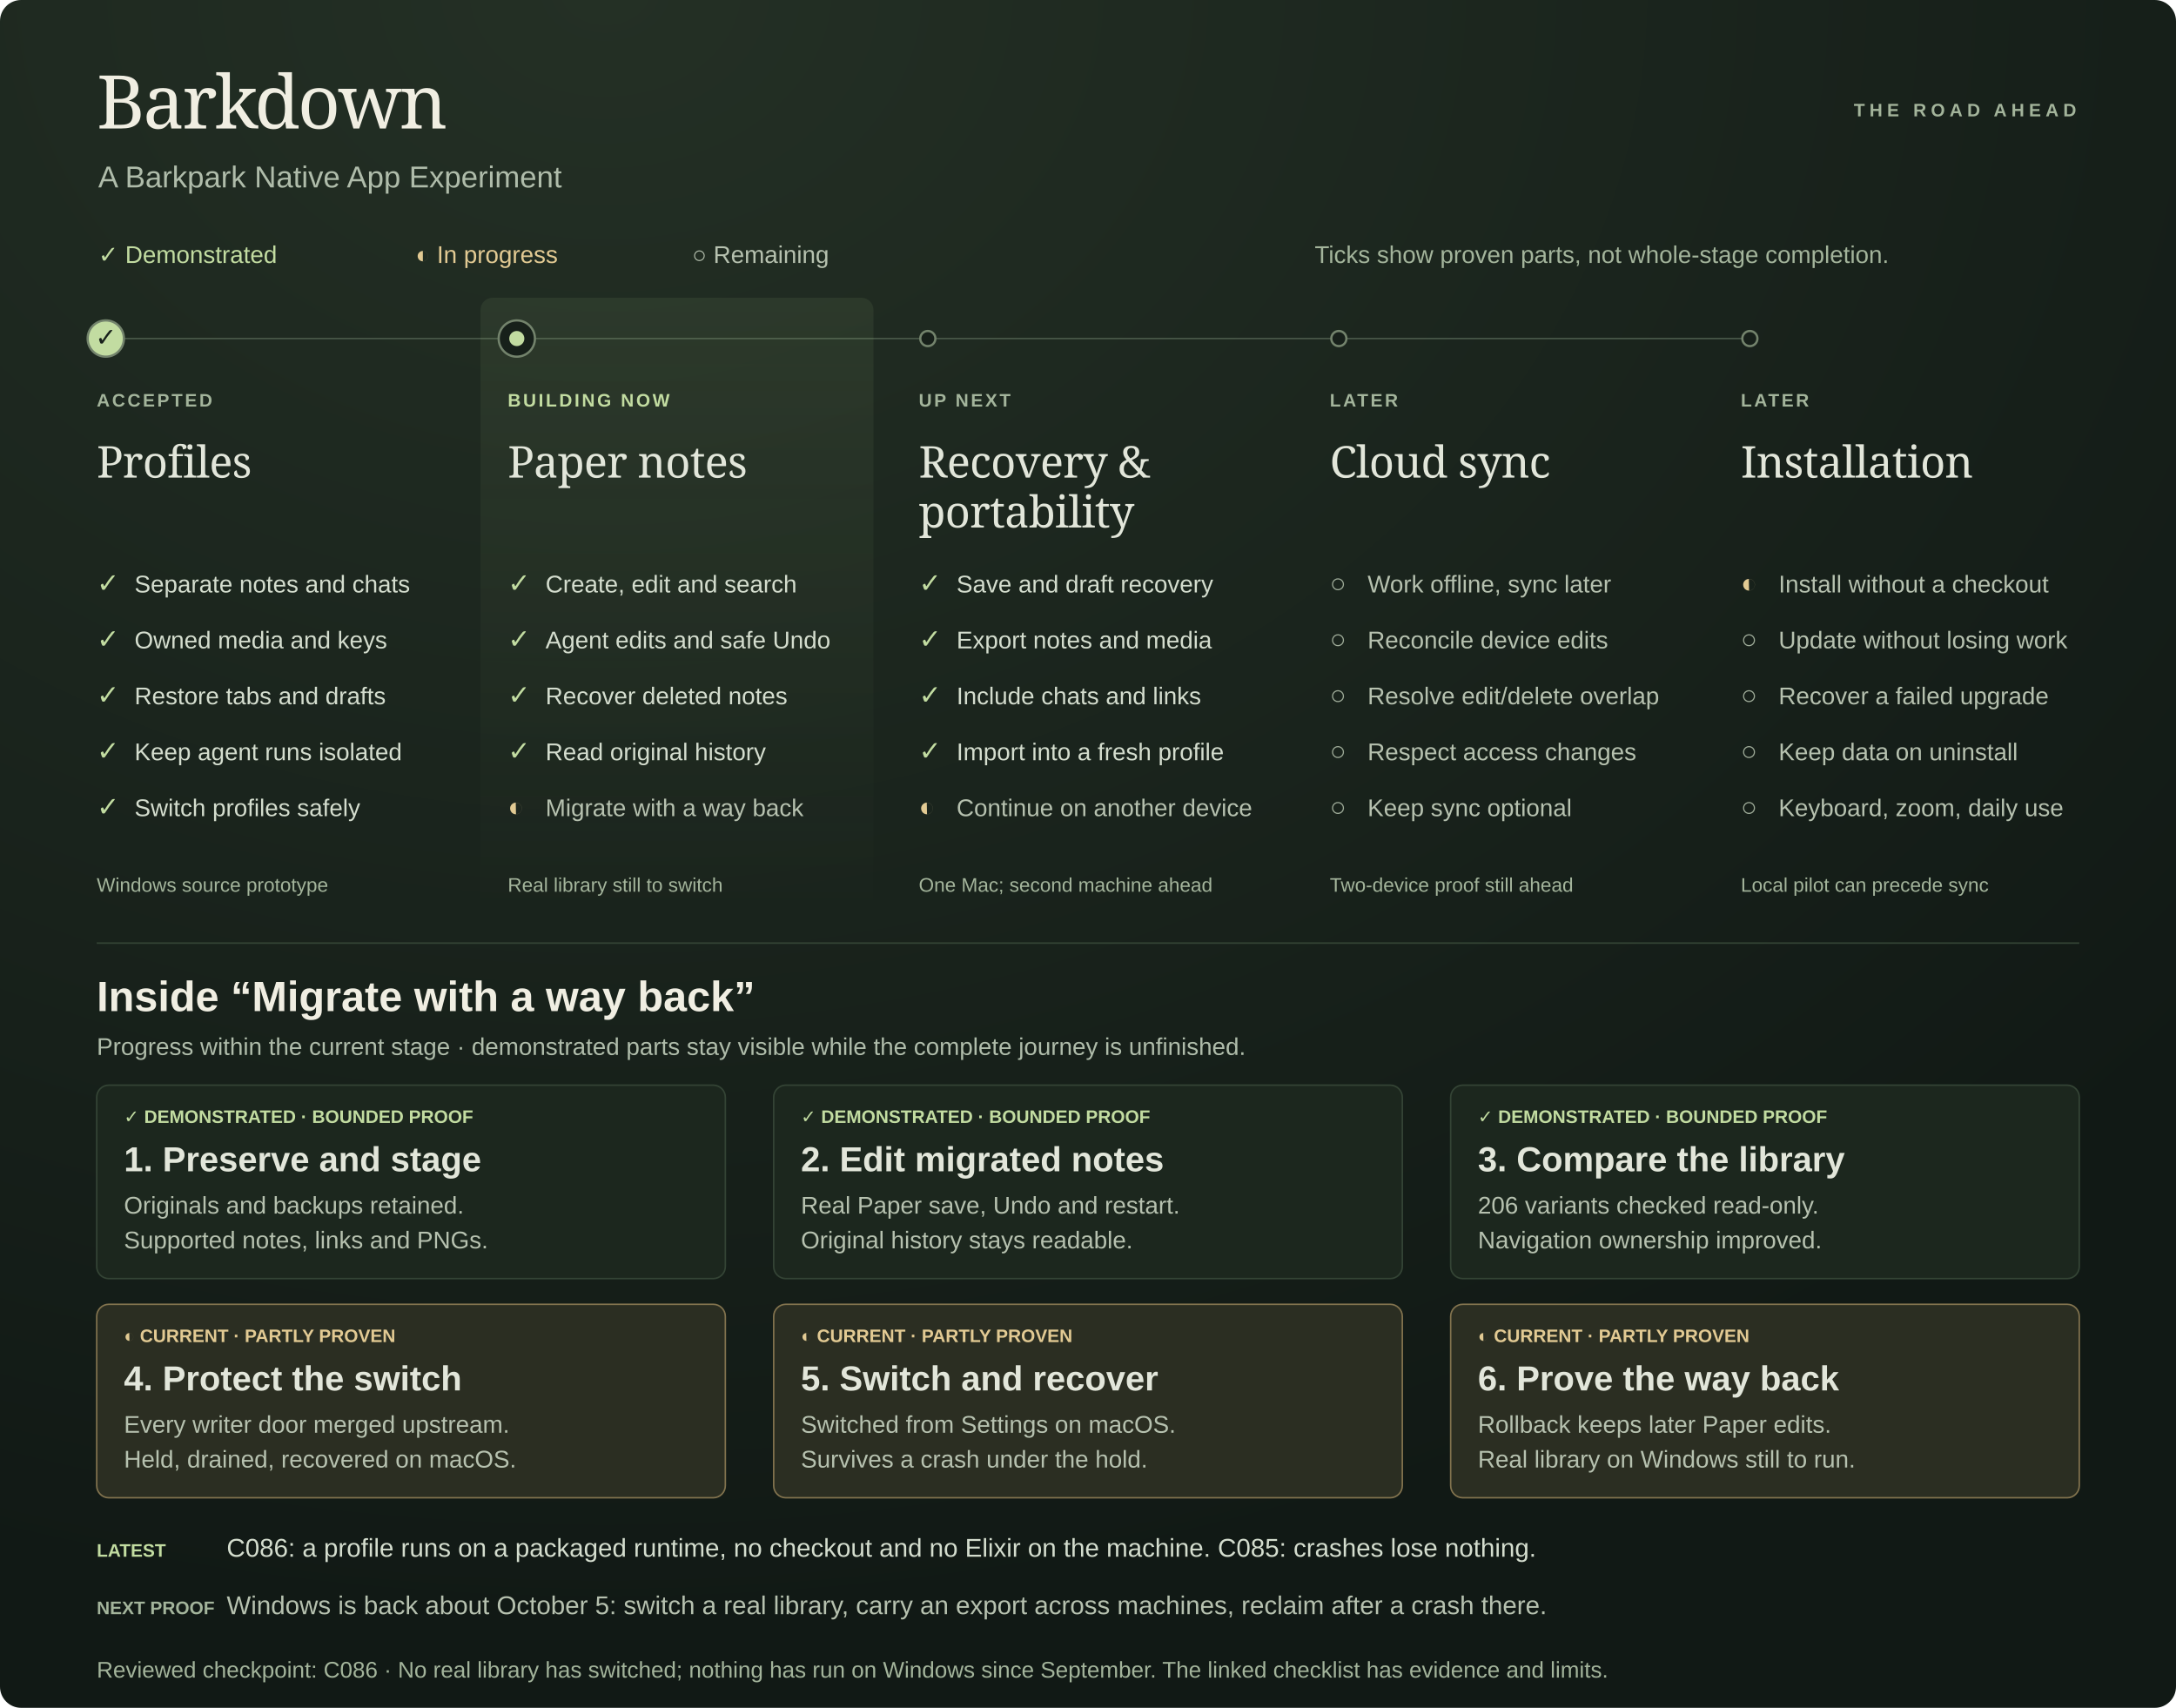
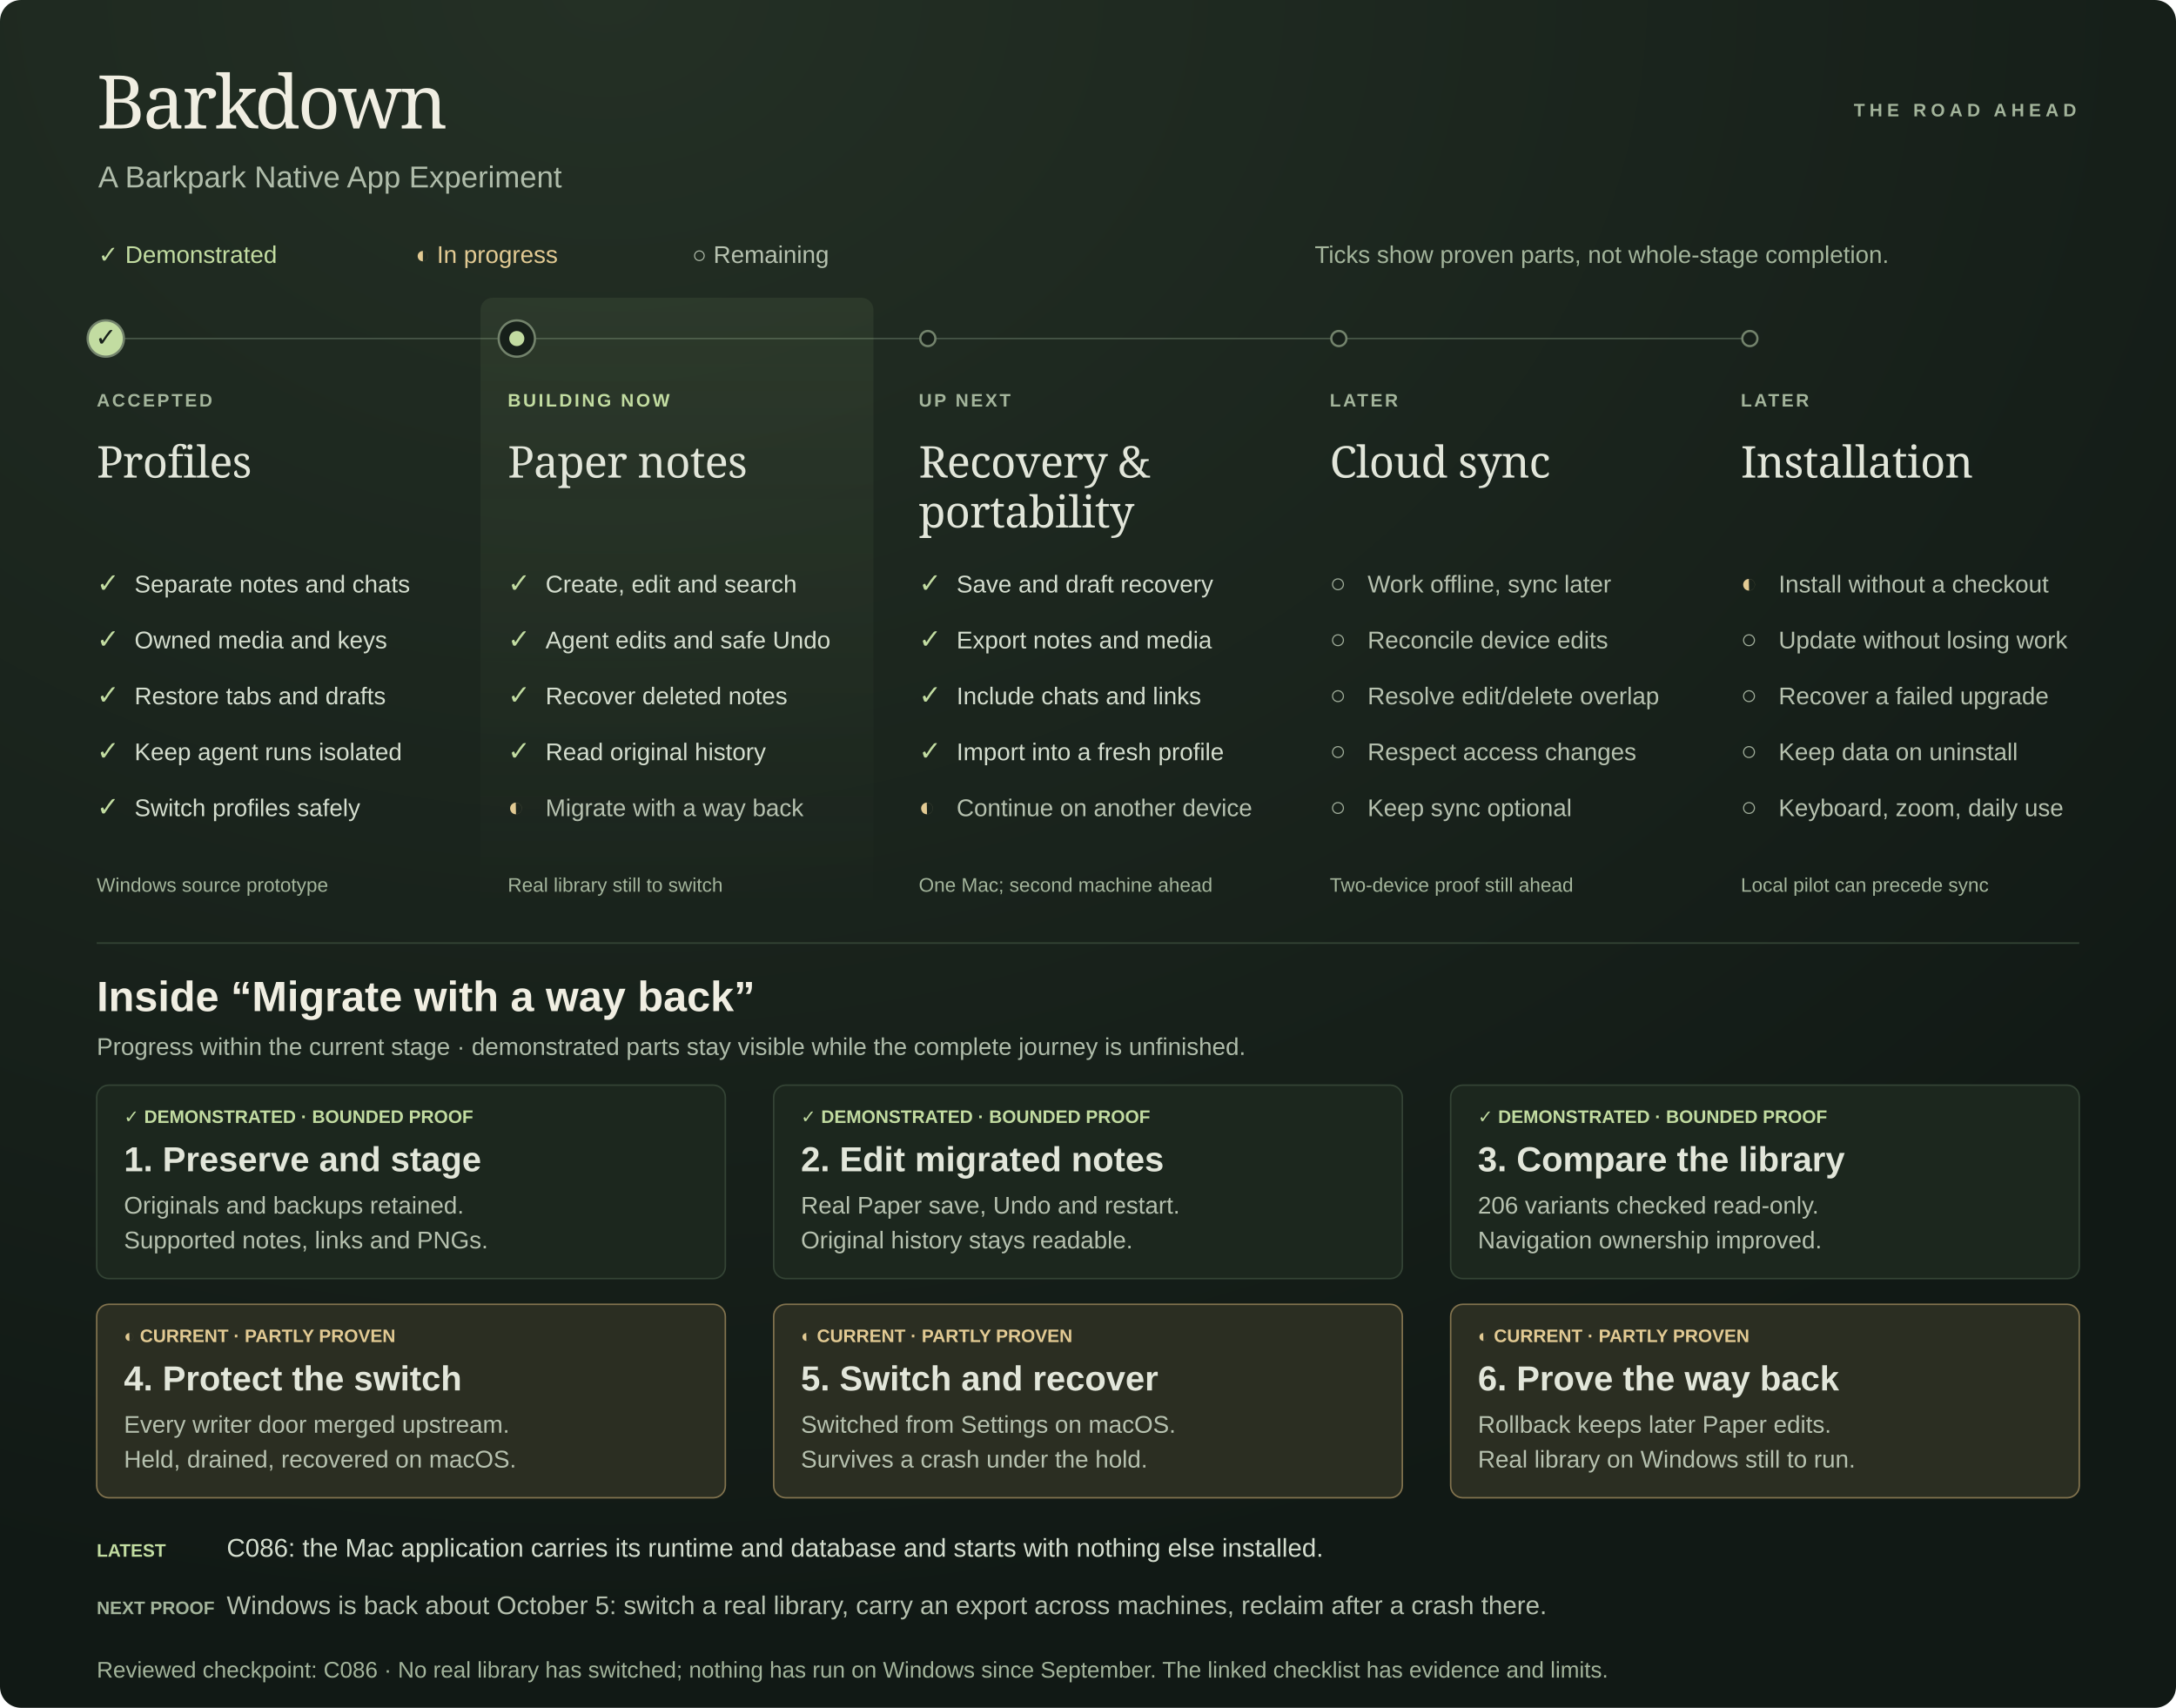
<svg xmlns="http://www.w3.org/2000/svg" width="1440" height="1130" viewBox="0 0 1440 1130" role="img" aria-labelledby="title desc">
  <defs>
    <radialGradient id="background" cx="28%" cy="0%" r="95%">
      <stop stop-color="#243025" />
      <stop offset="1" stop-color="#111915" />
    </radialGradient>
    <linearGradient id="focus" x2="0" y2="1">
      <stop stop-color="#a9c787" stop-opacity=".09" />
      <stop offset="1" stop-color="#a9c787" stop-opacity="0" />
    </linearGradient>
  </defs>
  <g font-family="Segoe UI, Arial, sans-serif">
    <rect width="1440" height="1130" rx="14" fill="url(#background)" />
    <text x="64" y="85" font-family="Georgia, serif" font-size="49" letter-spacing="-1.5" fill="#f0eee2">Barkdown</text>
    <text x="65" y="124" font-size="20" fill="#afbcaa" font-weight="400">A Barkpark Native App Experiment</text>
    <text x="1374" y="77" text-anchor="end" font-size="12" font-weight="600" letter-spacing="3" fill="#a3b49b">THE ROAD AHEAD</text>
    <text x="65" y="174" font-size="16" fill="#c2dca1" font-weight="400">✓  Demonstrated</text>
    <text x="275" y="174" font-size="16" fill="#e2ca93" font-weight="400">◐  In progress</text>
    <text x="458" y="174" font-size="16" fill="#b6c1af" font-weight="400">○  Remaining</text>
    <text x="870" y="174" font-size="16" fill="#a3b49b" font-weight="400">Ticks show proven parts, not whole-stage completion.</text>
    <path d="M70 224H1158" stroke="#475747" stroke-width="1" />
    <g data-phase="P1">
      <circle cx="70" cy="224" r="12" fill="#c2dca1" stroke="#73836c" stroke-width="1.5" />
      <text x="63" y="229" font-size="17" fill="#17201a" font-weight="600">✓</text>
      <text x="64" y="269" font-size="12" letter-spacing="1.5" font-weight="600" fill="#a3b49b">ACCEPTED</text>
      <text x="64" y="316" dy="0" font-family="Georgia, serif" font-size="29" letter-spacing="-.4" fill="#e2e6da">Profiles</text>
      <text x="64" y="392" font-size="18" fill="#c2dca1" font-weight="600">✓</text>
      <text x="89" y="392" font-size="16" fill="#d4ddce" font-weight="400">Separate notes and chats</text>
      <text x="64" y="429" font-size="18" fill="#c2dca1" font-weight="600">✓</text>
      <text x="89" y="429" font-size="16" fill="#d4ddce" font-weight="400">Owned media and keys</text>
      <text x="64" y="466" font-size="18" fill="#c2dca1" font-weight="600">✓</text>
      <text x="89" y="466" font-size="16" fill="#d4ddce" font-weight="400">Restore tabs and drafts</text>
      <text x="64" y="503" font-size="18" fill="#c2dca1" font-weight="600">✓</text>
      <text x="89" y="503" font-size="16" fill="#d4ddce" font-weight="400">Keep agent runs isolated</text>
      <text x="64" y="540" font-size="18" fill="#c2dca1" font-weight="600">✓</text>
      <text x="89" y="540" font-size="16" fill="#d4ddce" font-weight="400">Switch profiles safely</text>
      <text x="64" y="590" font-size="13" fill="#a3b49b" font-weight="400">Windows source prototype</text>
    </g>
    <g data-phase="P2">
      <rect x="318" y="197" width="260" height="410" rx="8" fill="url(#focus)" />
      <circle cx="342" cy="224" r="12" fill="#17201a" stroke="#73836c" stroke-width="1.5" />
      <circle cx="342" cy="224" r="5" fill="#c2dca1" />
      <text x="336" y="269" font-size="12" letter-spacing="1.5" font-weight="600" fill="#c2dca1">BUILDING NOW</text>
      <text x="336" y="316" dy="0" font-family="Georgia, serif" font-size="29" letter-spacing="-.4" fill="#e2e6da">Paper notes</text>
      <text x="336" y="392" font-size="18" fill="#c2dca1" font-weight="600">✓</text>
      <text x="361" y="392" font-size="16" fill="#d4ddce" font-weight="400">Create, edit and search</text>
      <text x="336" y="429" font-size="18" fill="#c2dca1" font-weight="600">✓</text>
      <text x="361" y="429" font-size="16" fill="#d4ddce" font-weight="400">Agent edits and safe Undo</text>
      <text x="336" y="466" font-size="18" fill="#c2dca1" font-weight="600">✓</text>
      <text x="361" y="466" font-size="16" fill="#d4ddce" font-weight="400">Recover deleted notes</text>
      <text x="336" y="503" font-size="18" fill="#c2dca1" font-weight="600">✓</text>
      <text x="361" y="503" font-size="16" fill="#d4ddce" font-weight="400">Read original history</text>
      <text x="336" y="540" font-size="18" fill="#e2ca93" font-weight="600">◐</text>
      <text x="361" y="540" font-size="16" fill="#b6c1af" font-weight="400">Migrate with a way back</text>
      <text x="336" y="590" font-size="13" fill="#a3b49b" font-weight="400">Real library still to switch</text>
    </g>
    <g data-phase="P3">
      <circle cx="614" cy="224" r="5" fill="#17201a" stroke="#73836c" stroke-width="1.5" />
      <text x="608" y="269" font-size="12" letter-spacing="1.5" font-weight="600" fill="#a3b49b">UP NEXT</text>
      <text x="608" y="316" dy="0" font-family="Georgia, serif" font-size="29" letter-spacing="-.4" fill="#e2e6da">Recovery &amp;</text>
      <text x="608" y="316" dy="33" font-family="Georgia, serif" font-size="29" letter-spacing="-.4" fill="#e2e6da">portability</text>
      <text x="608" y="392" font-size="18" fill="#c2dca1" font-weight="600">✓</text>
      <text x="633" y="392" font-size="16" fill="#d4ddce" font-weight="400">Save and draft recovery</text>
      <text x="608" y="429" font-size="18" fill="#c2dca1" font-weight="600">✓</text>
      <text x="633" y="429" font-size="16" fill="#d4ddce" font-weight="400">Export notes and media</text>
      <text x="608" y="466" font-size="18" fill="#c2dca1" font-weight="600">✓</text>
      <text x="633" y="466" font-size="16" fill="#d4ddce" font-weight="400">Include chats and links</text>
      <text x="608" y="503" font-size="18" fill="#c2dca1" font-weight="600">✓</text>
      <text x="633" y="503" font-size="16" fill="#d4ddce" font-weight="400">Import into a fresh profile</text>
      <text x="608" y="540" font-size="18" fill="#e2ca93" font-weight="600">◐</text>
      <text x="633" y="540" font-size="16" fill="#b6c1af" font-weight="400">Continue on another device</text>
      <text x="608" y="590" font-size="13" fill="#a3b49b" font-weight="400">One Mac; second machine ahead</text>
    </g>
    <g data-phase="P4">
      <circle cx="886" cy="224" r="5" fill="#17201a" stroke="#73836c" stroke-width="1.5" />
      <text x="880" y="269" font-size="12" letter-spacing="1.5" font-weight="600" fill="#a3b49b">LATER</text>
      <text x="880" y="316" dy="0" font-family="Georgia, serif" font-size="29" letter-spacing="-.4" fill="#e2e6da">Cloud sync</text>
      <text x="880" y="392" font-size="18" fill="#9fac99" font-weight="600">○</text>
      <text x="905" y="392" font-size="16" fill="#b6c1af" font-weight="400">Work offline, sync later</text>
      <text x="880" y="429" font-size="18" fill="#9fac99" font-weight="600">○</text>
      <text x="905" y="429" font-size="16" fill="#b6c1af" font-weight="400">Reconcile device edits</text>
      <text x="880" y="466" font-size="18" fill="#9fac99" font-weight="600">○</text>
      <text x="905" y="466" font-size="16" fill="#b6c1af" font-weight="400">Resolve edit/delete overlap</text>
      <text x="880" y="503" font-size="18" fill="#9fac99" font-weight="600">○</text>
      <text x="905" y="503" font-size="16" fill="#b6c1af" font-weight="400">Respect access changes</text>
      <text x="880" y="540" font-size="18" fill="#9fac99" font-weight="600">○</text>
      <text x="905" y="540" font-size="16" fill="#b6c1af" font-weight="400">Keep sync optional</text>
      <text x="880" y="590" font-size="13" fill="#a3b49b" font-weight="400">Two-device proof still ahead</text>
    </g>
    <g data-phase="P5">
      <circle cx="1158" cy="224" r="5" fill="#17201a" stroke="#73836c" stroke-width="1.5" />
      <text x="1152" y="269" font-size="12" letter-spacing="1.5" font-weight="600" fill="#a3b49b">LATER</text>
      <text x="1152" y="316" dy="0" font-family="Georgia, serif" font-size="29" letter-spacing="-.4" fill="#e2e6da">Installation</text>
      <text x="1152" y="392" font-size="18" fill="#e2ca93" font-weight="600">◐</text>
      <text x="1177" y="392" font-size="16" fill="#b6c1af" font-weight="400">Install without a checkout</text>
      <text x="1152" y="429" font-size="18" fill="#9fac99" font-weight="600">○</text>
      <text x="1177" y="429" font-size="16" fill="#b6c1af" font-weight="400">Update without losing work</text>
      <text x="1152" y="466" font-size="18" fill="#9fac99" font-weight="600">○</text>
      <text x="1177" y="466" font-size="16" fill="#b6c1af" font-weight="400">Recover a failed upgrade</text>
      <text x="1152" y="503" font-size="18" fill="#9fac99" font-weight="600">○</text>
      <text x="1177" y="503" font-size="16" fill="#b6c1af" font-weight="400">Keep data on uninstall</text>
      <text x="1152" y="540" font-size="18" fill="#9fac99" font-weight="600">○</text>
      <text x="1177" y="540" font-size="16" fill="#b6c1af" font-weight="400">Keyboard, zoom, daily use</text>
      <text x="1152" y="590" font-size="13" fill="#a3b49b" font-weight="400">Local pilot can precede sync</text>
    </g>
    <path d="M64 624H1376" stroke="#344435" />
    <text x="64" y="669" font-size="28" fill="#f0eee2" font-weight="600">Inside “Migrate with a way back”</text>
    <text x="64" y="698" font-size="16" fill="#afbcaa" font-weight="400">Progress within the current stage · demonstrated parts stay visible while the complete journey is unfinished.</text>
    <g data-migration-step="1">
      <rect x="64" y="718" width="416" height="128" rx="8" fill="#1c271e" stroke="#344435" />
      <text x="82" y="743" font-size="12" fill="#c2dca1" font-weight="600">✓  DEMONSTRATED · BOUNDED PROOF</text>
      <text x="82" y="775" font-size="23" fill="#e2e6da" font-weight="600">1. Preserve and stage</text>
      <text x="82" y="803" font-size="16" fill="#b6c1af" font-weight="400">Originals and backups retained.</text>
      <text x="82" y="826" font-size="16" fill="#b6c1af" font-weight="400">Supported notes, links and PNGs.</text>
    </g>
    <g data-migration-step="2">
      <rect x="512" y="718" width="416" height="128" rx="8" fill="#1c271e" stroke="#344435" />
      <text x="530" y="743" font-size="12" fill="#c2dca1" font-weight="600">✓  DEMONSTRATED · BOUNDED PROOF</text>
      <text x="530" y="775" font-size="23" fill="#e2e6da" font-weight="600">2. Edit migrated notes</text>
      <text x="530" y="803" font-size="16" fill="#b6c1af" font-weight="400">Real Paper save, Undo and restart.</text>
      <text x="530" y="826" font-size="16" fill="#b6c1af" font-weight="400">Original history stays readable.</text>
    </g>
    <g data-migration-step="3">
      <rect x="960" y="718" width="416" height="128" rx="8" fill="#1c271e" stroke="#344435" />
      <text x="978" y="743" font-size="12" fill="#c2dca1" font-weight="600">✓  DEMONSTRATED · BOUNDED PROOF</text>
      <text x="978" y="775" font-size="23" fill="#e2e6da" font-weight="600">3. Compare the library</text>
      <text x="978" y="803" font-size="16" fill="#b6c1af" font-weight="400">206 variants checked read-only.</text>
      <text x="978" y="826" font-size="16" fill="#b6c1af" font-weight="400">Navigation ownership improved.</text>
    </g>
    <g data-migration-step="4">
      <rect x="64" y="863" width="416" height="128" rx="8" fill="#2b2e22" stroke="#82734e" />
      <text x="82" y="888" font-size="12" fill="#e2ca93" font-weight="600">◐  CURRENT · PARTLY PROVEN</text>
      <text x="82" y="920" font-size="23" fill="#e2e6da" font-weight="600">4. Protect the switch</text>
      <text x="82" y="948" font-size="16" fill="#b6c1af" font-weight="400">Every writer door merged upstream.</text>
      <text x="82" y="971" font-size="16" fill="#b6c1af" font-weight="400">Held, drained, recovered on macOS.</text>
    </g>
    <g data-migration-step="5">
      <rect x="512" y="863" width="416" height="128" rx="8" fill="#2b2e22" stroke="#82734e" />
      <text x="530" y="888" font-size="12" fill="#e2ca93" font-weight="600">◐  CURRENT · PARTLY PROVEN</text>
      <text x="530" y="920" font-size="23" fill="#e2e6da" font-weight="600">5. Switch and recover</text>
      <text x="530" y="948" font-size="16" fill="#b6c1af" font-weight="400">Switched from Settings on macOS.</text>
      <text x="530" y="971" font-size="16" fill="#b6c1af" font-weight="400">Survives a crash under the hold.</text>
    </g>
    <g data-migration-step="6">
      <rect x="960" y="863" width="416" height="128" rx="8" fill="#2b2e22" stroke="#82734e" />
      <text x="978" y="888" font-size="12" fill="#e2ca93" font-weight="600">◐  CURRENT · PARTLY PROVEN</text>
      <text x="978" y="920" font-size="23" fill="#e2e6da" font-weight="600">6. Prove the way back</text>
      <text x="978" y="948" font-size="16" fill="#b6c1af" font-weight="400">Rollback keeps later Paper edits.</text>
      <text x="978" y="971" font-size="16" fill="#b6c1af" font-weight="400">Real library on Windows still to run.</text>
    </g>
    <text x="64" y="1030" font-size="12" fill="#c2dca1" font-weight="600">LATEST</text>
-     <text x="150" y="1030" font-size="17" fill="#d4ddce" font-weight="400">C086: a profile runs on a packaged runtime, no checkout and no Elixir on the machine. C085: crashes lose nothing.</text>
+     <text x="150" y="1030" font-size="17" fill="#d4ddce" font-weight="400">C086: the Mac application carries its runtime and database and starts with nothing else installed.</text>
    <text x="64" y="1068" font-size="12" fill="#a3b49b" font-weight="600">NEXT PROOF</text>
    <text x="150" y="1068" font-size="17" fill="#b6c1af" font-weight="400">Windows is back about October 5: switch a real library, carry an export across machines, reclaim after a crash there.</text>
    <text x="64" y="1110" font-size="15" fill="#a3b49b" font-weight="400">Reviewed checkpoint: C086 · No real library has switched; nothing has run on Windows since September. The linked checklist has evidence and limits.</text>
  </g>
</svg>
